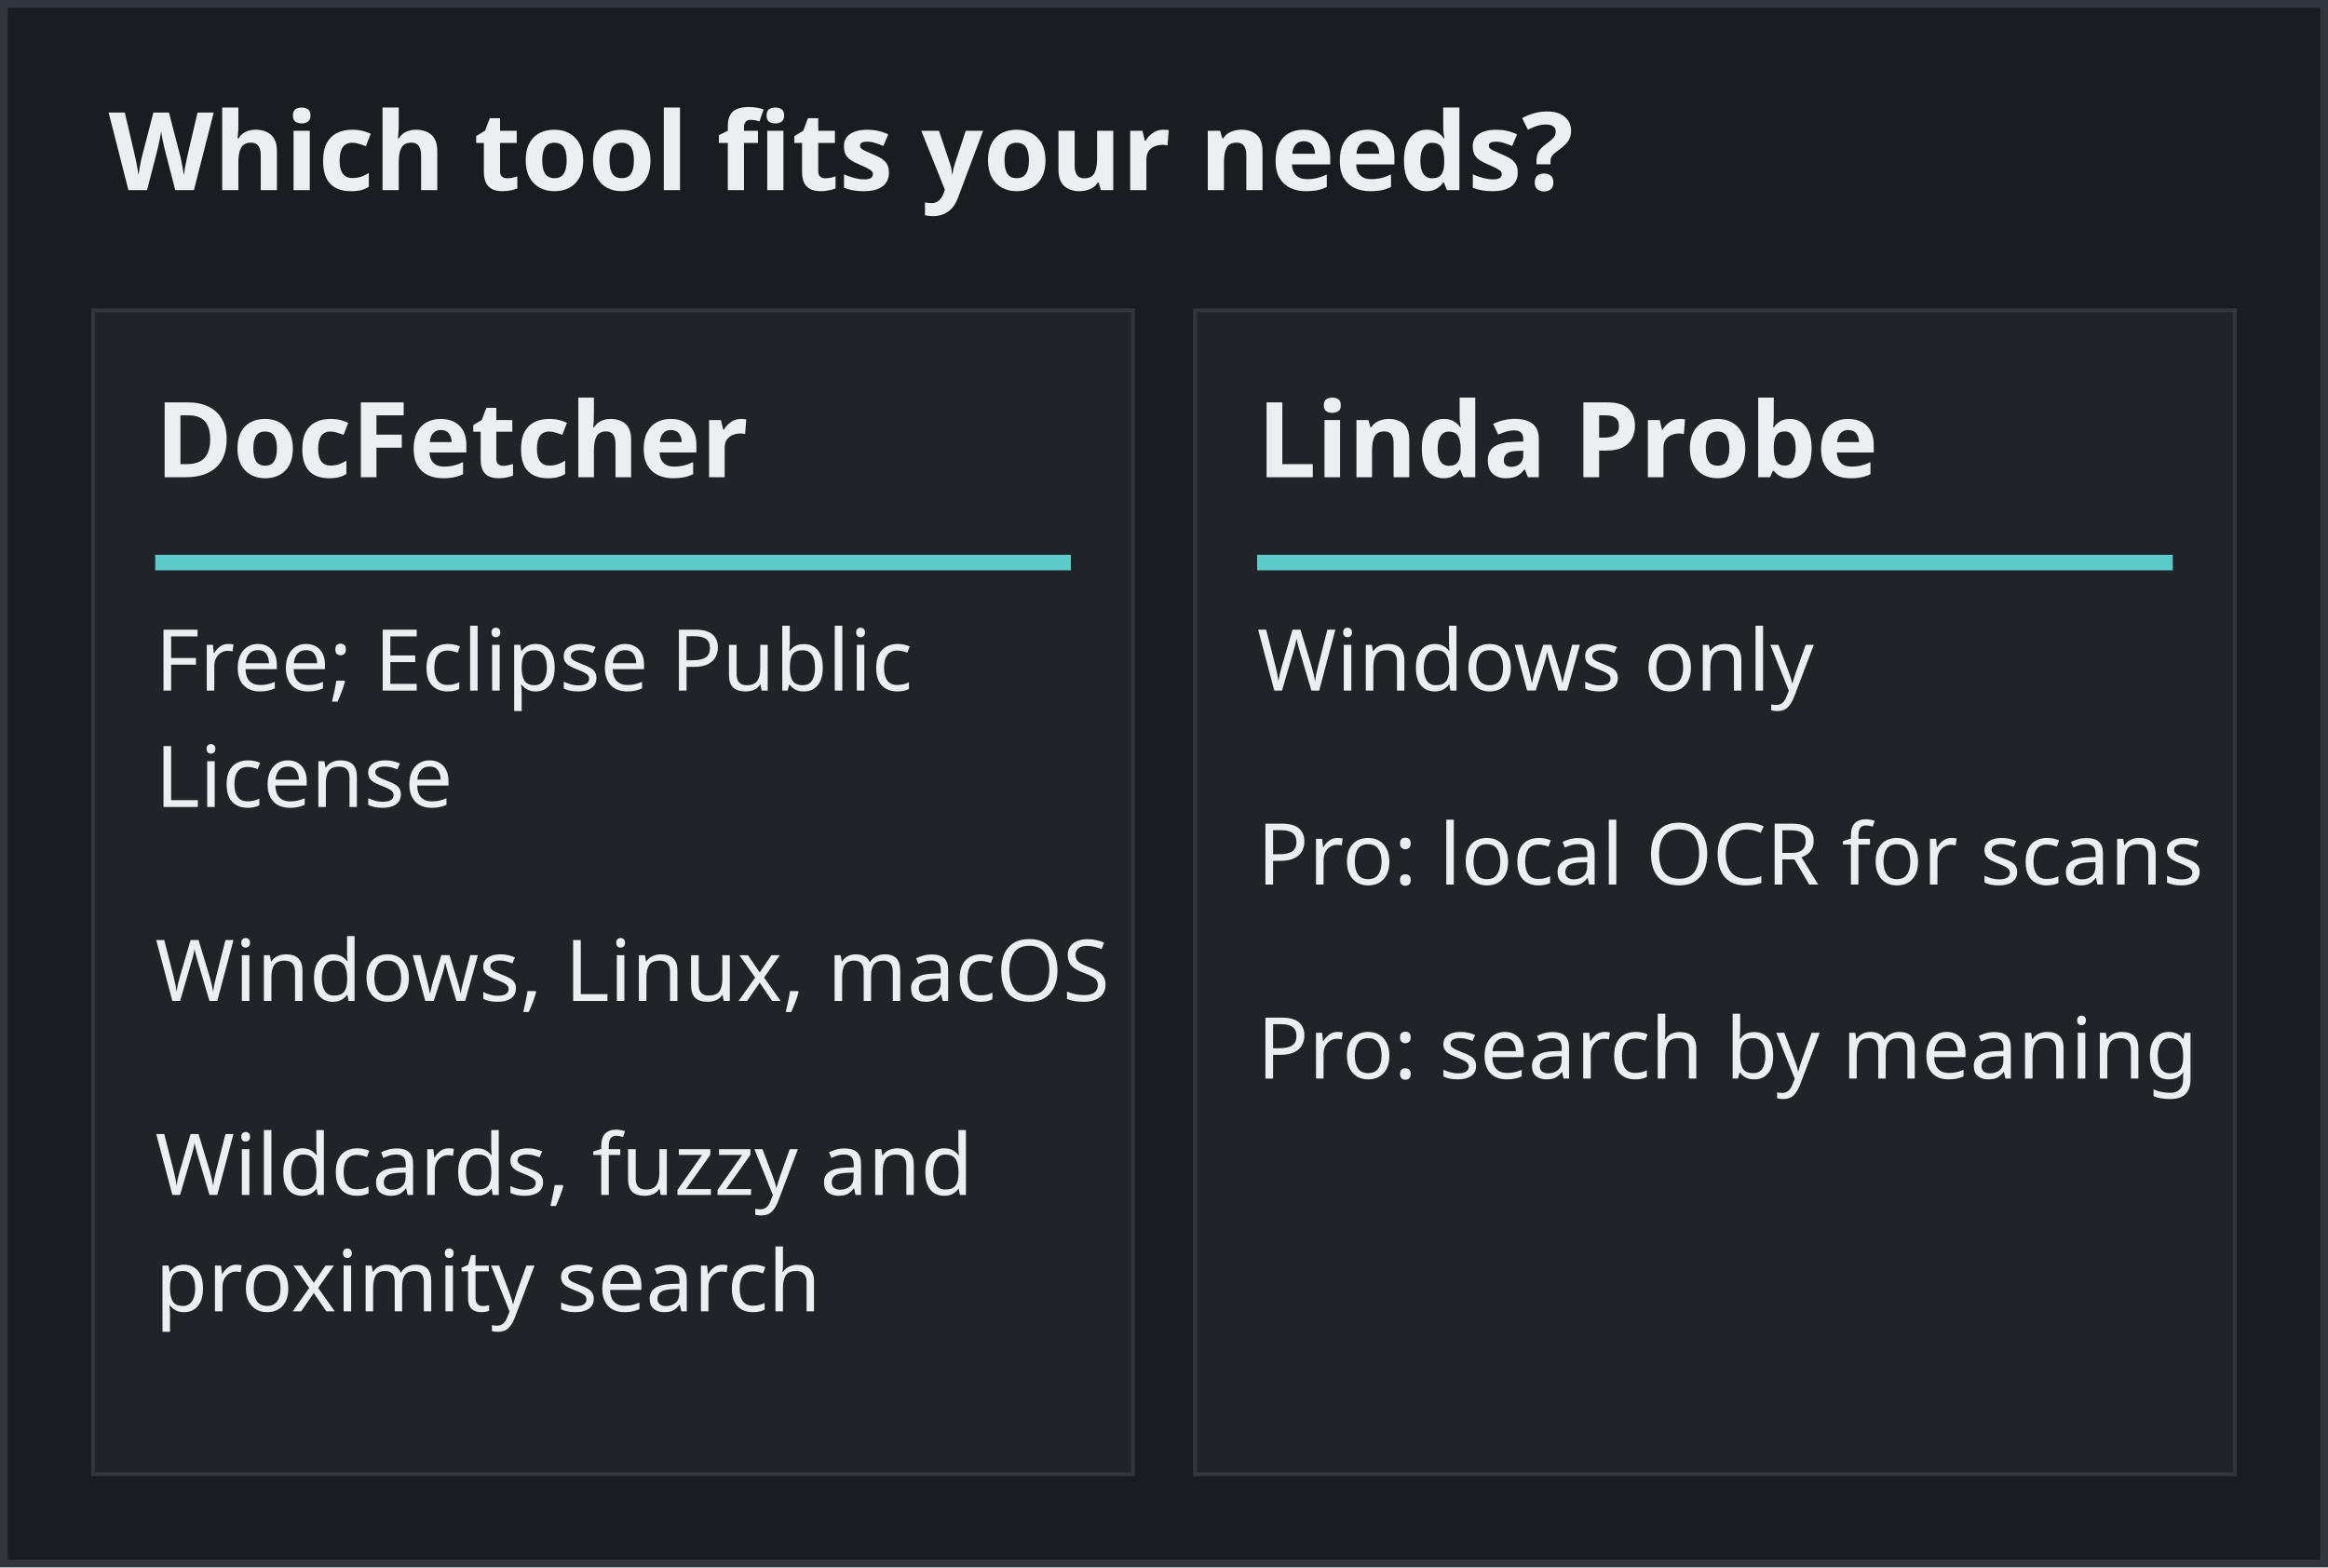
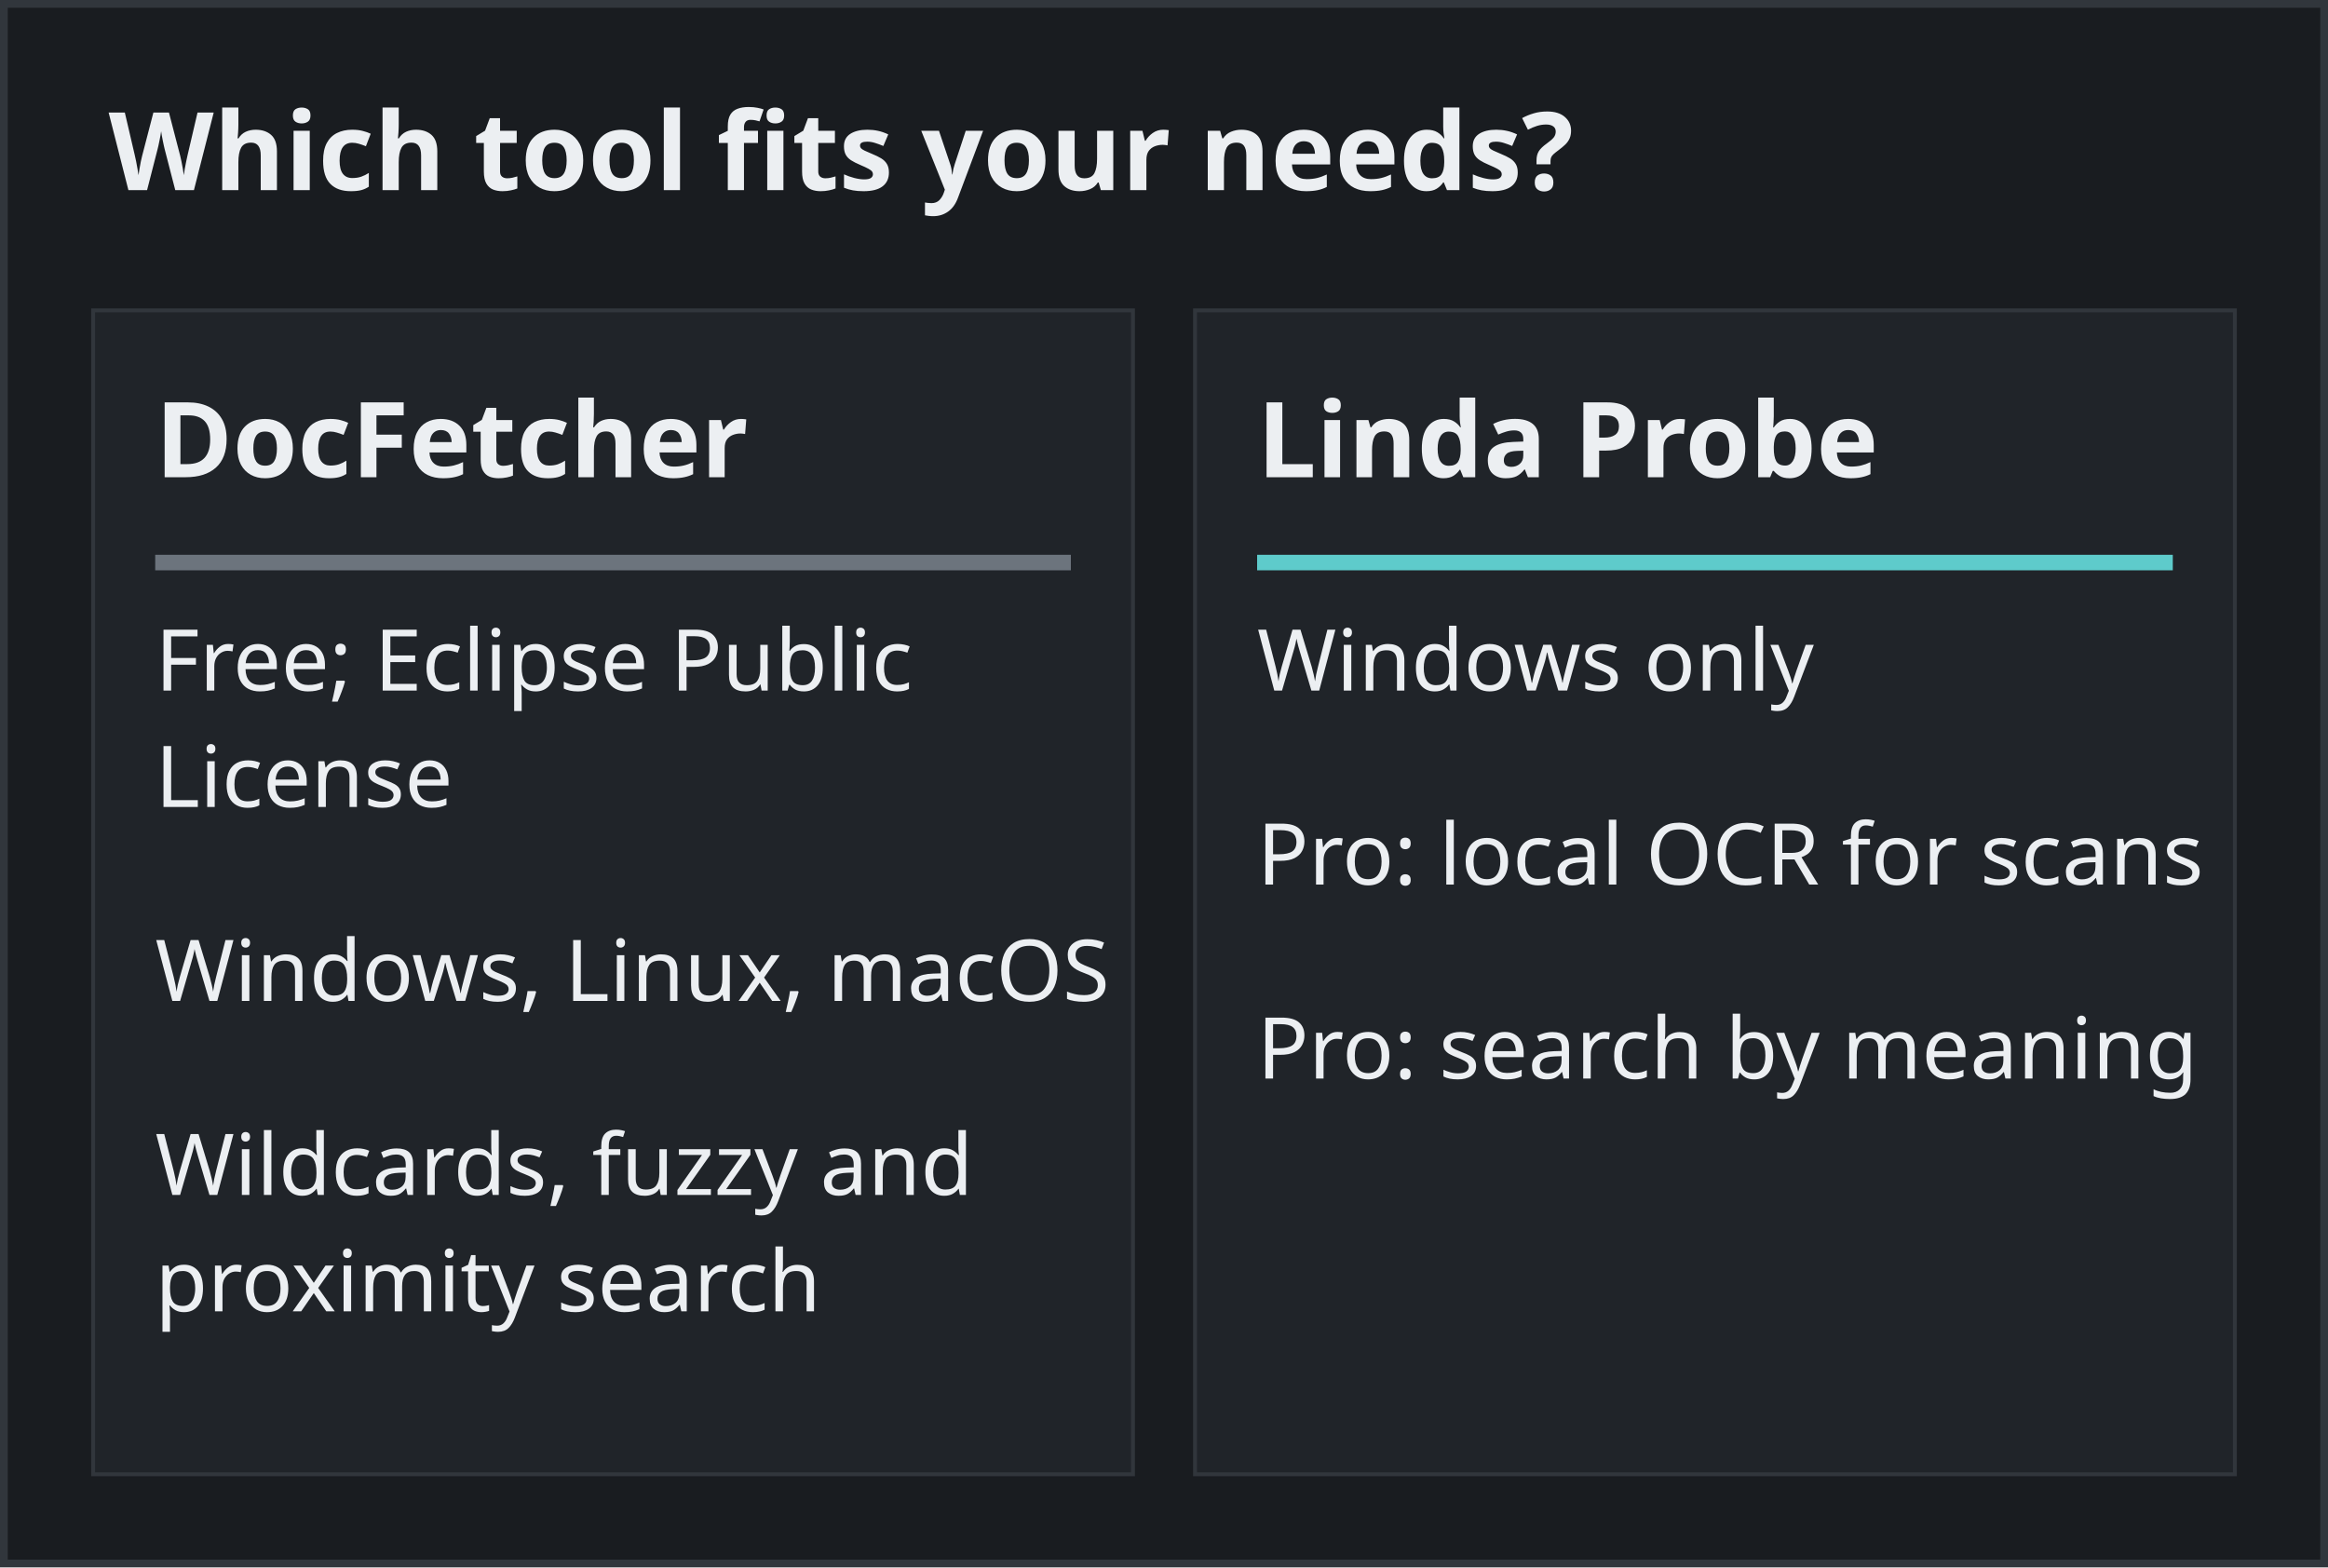
<svg xmlns="http://www.w3.org/2000/svg" xml:lang="en" width="600" height="404" viewBox="0 0 600 404" role="img" aria-labelledby="title">
  <rect x="1" y="1" width="598" height="402" rx="0" fill="#191c20" stroke="#31363c" stroke-width="2" />
  <g font-family="Segoe UI Variable Text, Segoe UI, system-ui, sans-serif">
    <text x="28" y="49" font-size="28" font-weight="600" fill="#eceff2">
      <tspan x="28" dy="0">Which tool fits your needs?</tspan>
    </text>
    <rect x="24" y="80" width="268" height="300" rx="0" fill="#202429" stroke="#31363c" />
    <text x="40" y="123" font-size="27" font-weight="600" fill="#eceff2">
      <tspan x="40" dy="0">DocFetcher</tspan>
    </text>
-     <path d="M40 145 H276" stroke="#5ecbcb" stroke-width="4" />
+     <path d="M40 145 H276" stroke="#6c747d" stroke-width="4" />
    <text x="40" y="178" font-size="22" fill="#eceff2">
      <tspan x="40" dy="0">Free; Eclipse Public</tspan>
      <tspan x="40" dy="30">License</tspan>
    </text>
    <text x="40" y="258" font-size="22" fill="#eceff2">
      <tspan x="40" dy="0">Windows, Linux, macOS</tspan>
    </text>
    <text x="40" y="308" font-size="22" fill="#eceff2">
      <tspan x="40" dy="0">Wildcards, fuzzy and</tspan>
      <tspan x="40" dy="30">proximity search</tspan>
    </text>
    <rect x="308" y="80" width="268" height="300" rx="0" fill="#202429" stroke="#31363c" />
    <text x="324" y="123" font-size="27" font-weight="600" fill="#eceff2">
      <tspan x="324" dy="0">Linda Probe</tspan>
    </text>
    <path d="M324 145 H560" stroke="#5ecbcb" stroke-width="4" />
    <text x="324" y="178" font-size="22" fill="#eceff2">
      <tspan x="324" dy="0">Windows only</tspan>
    </text>
    <text x="324" y="228" font-size="22" fill="#eceff2">
      <tspan x="324" dy="0">Pro: local OCR for scans</tspan>
    </text>
    <text x="324" y="278" font-size="22" fill="#eceff2">
      <tspan x="324" dy="0">Pro: search by meaning</tspan>
    </text>
  </g>
</svg>
